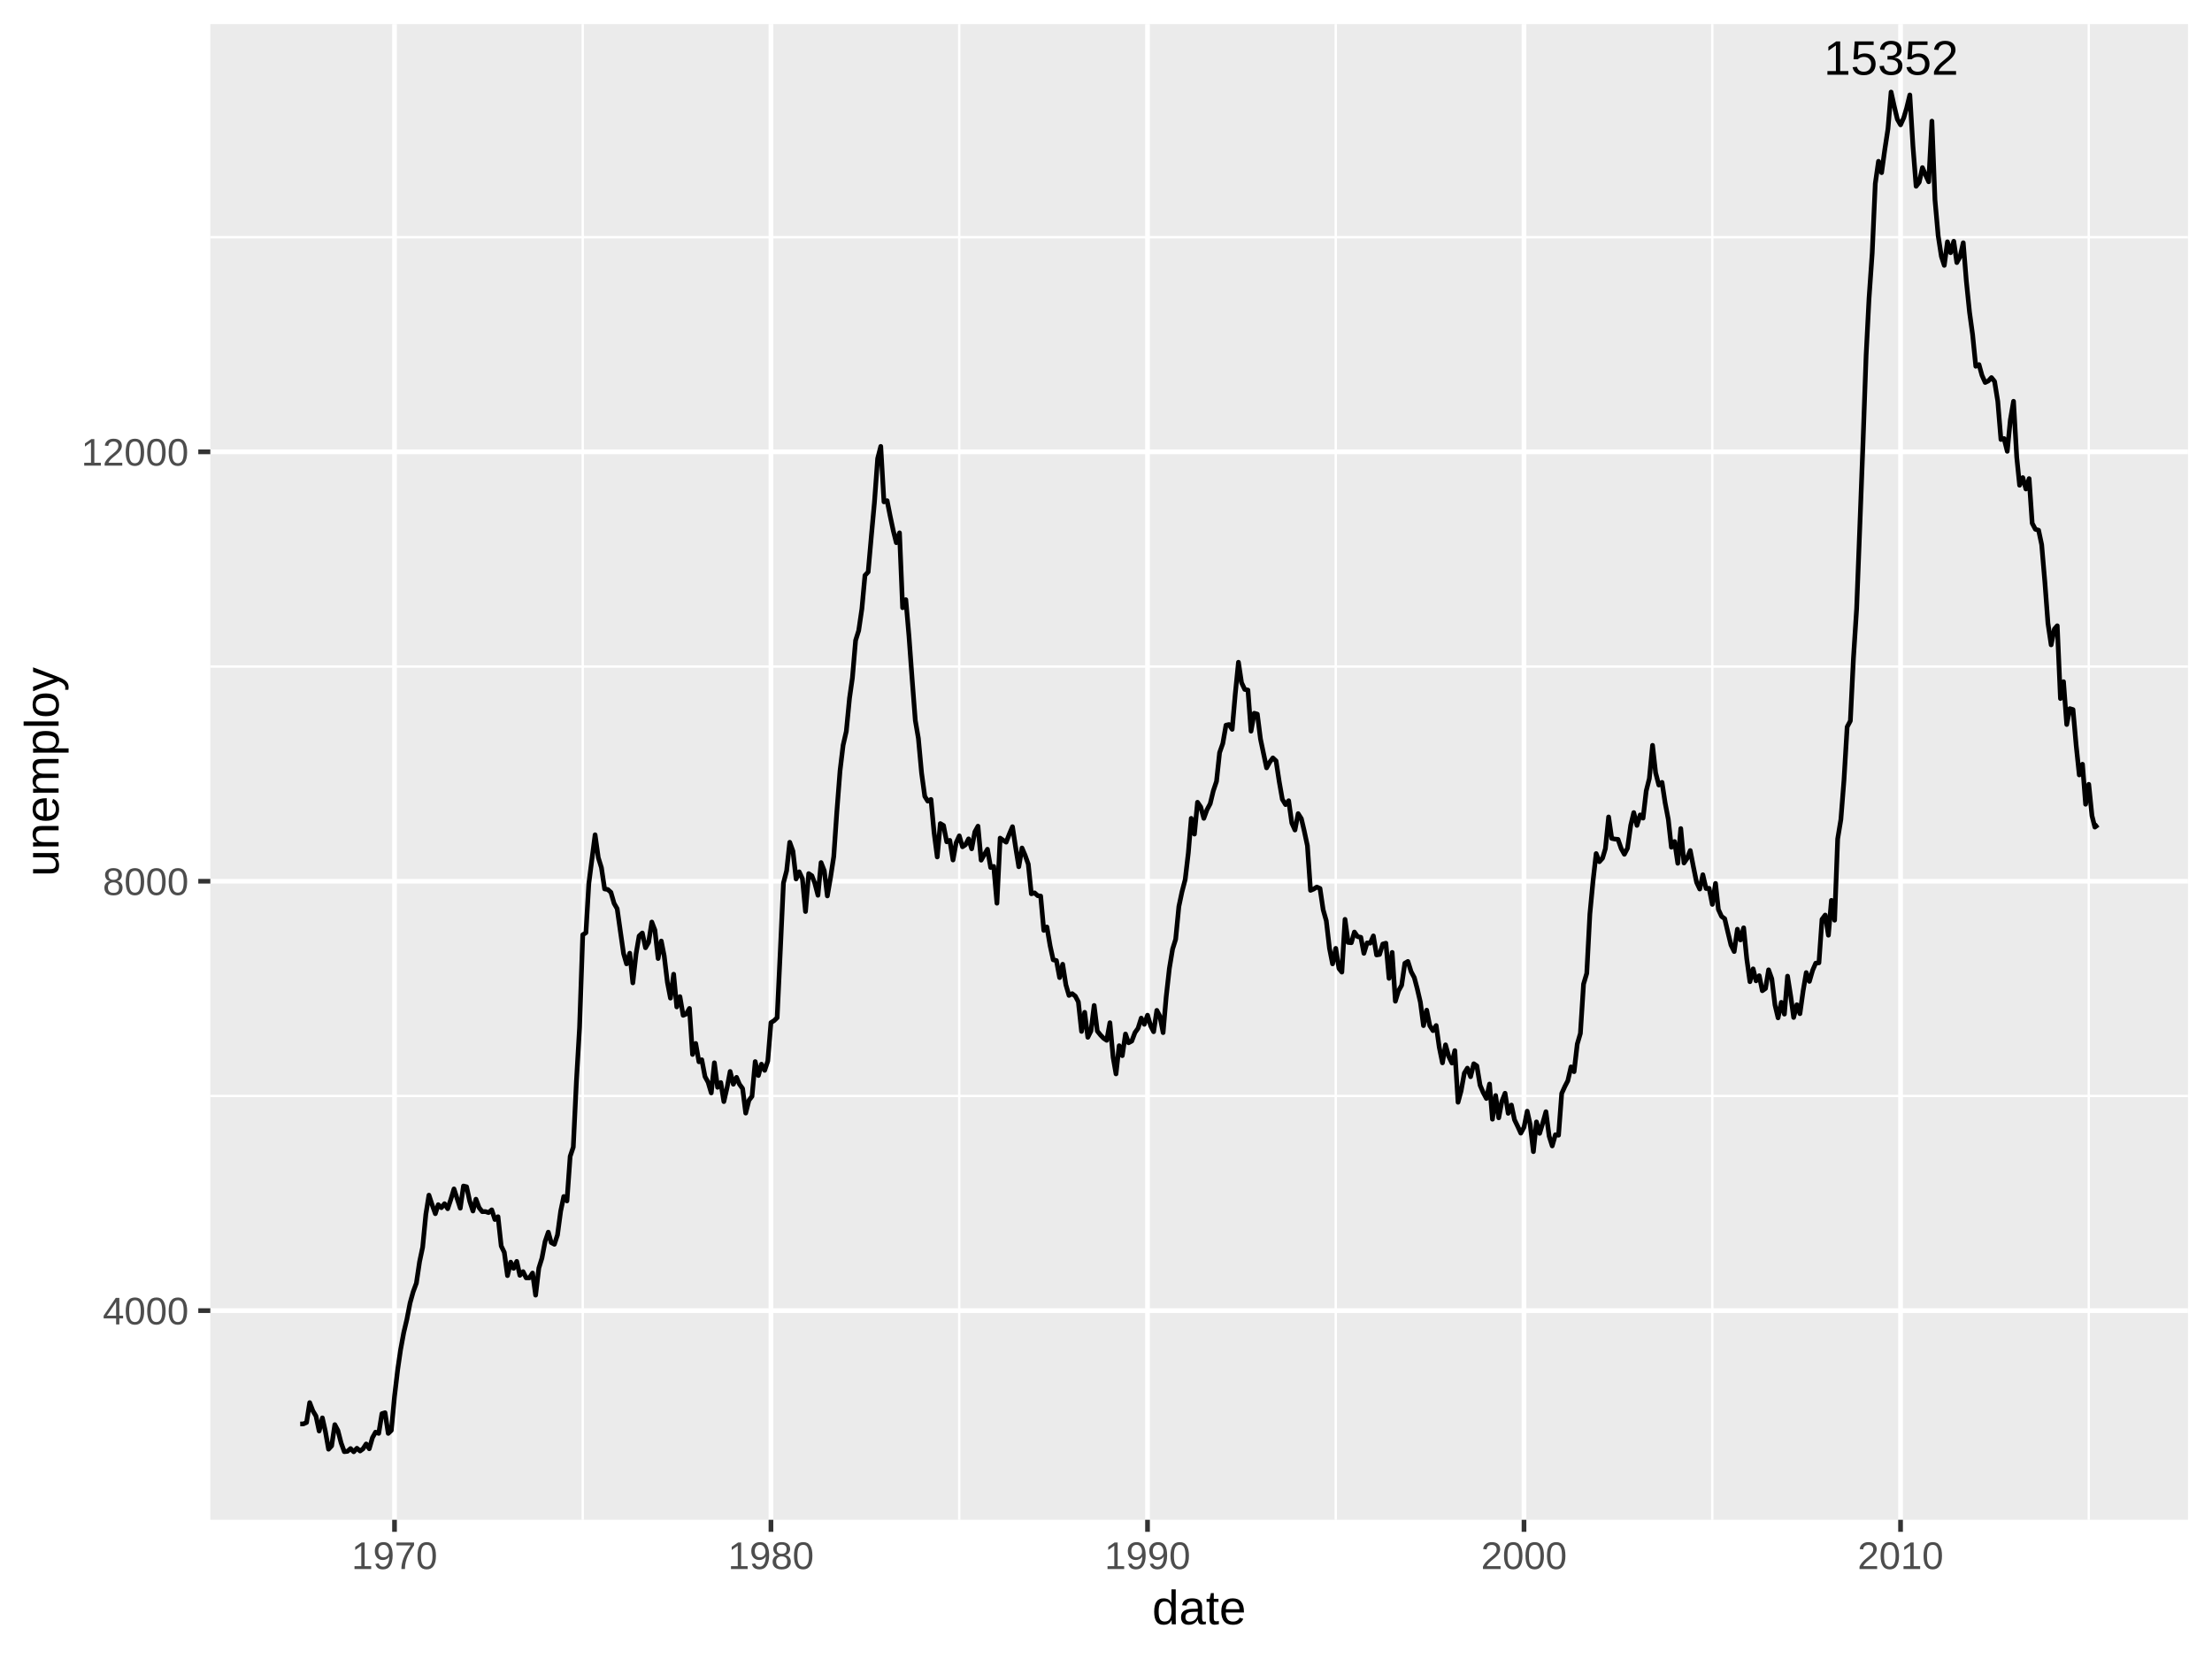
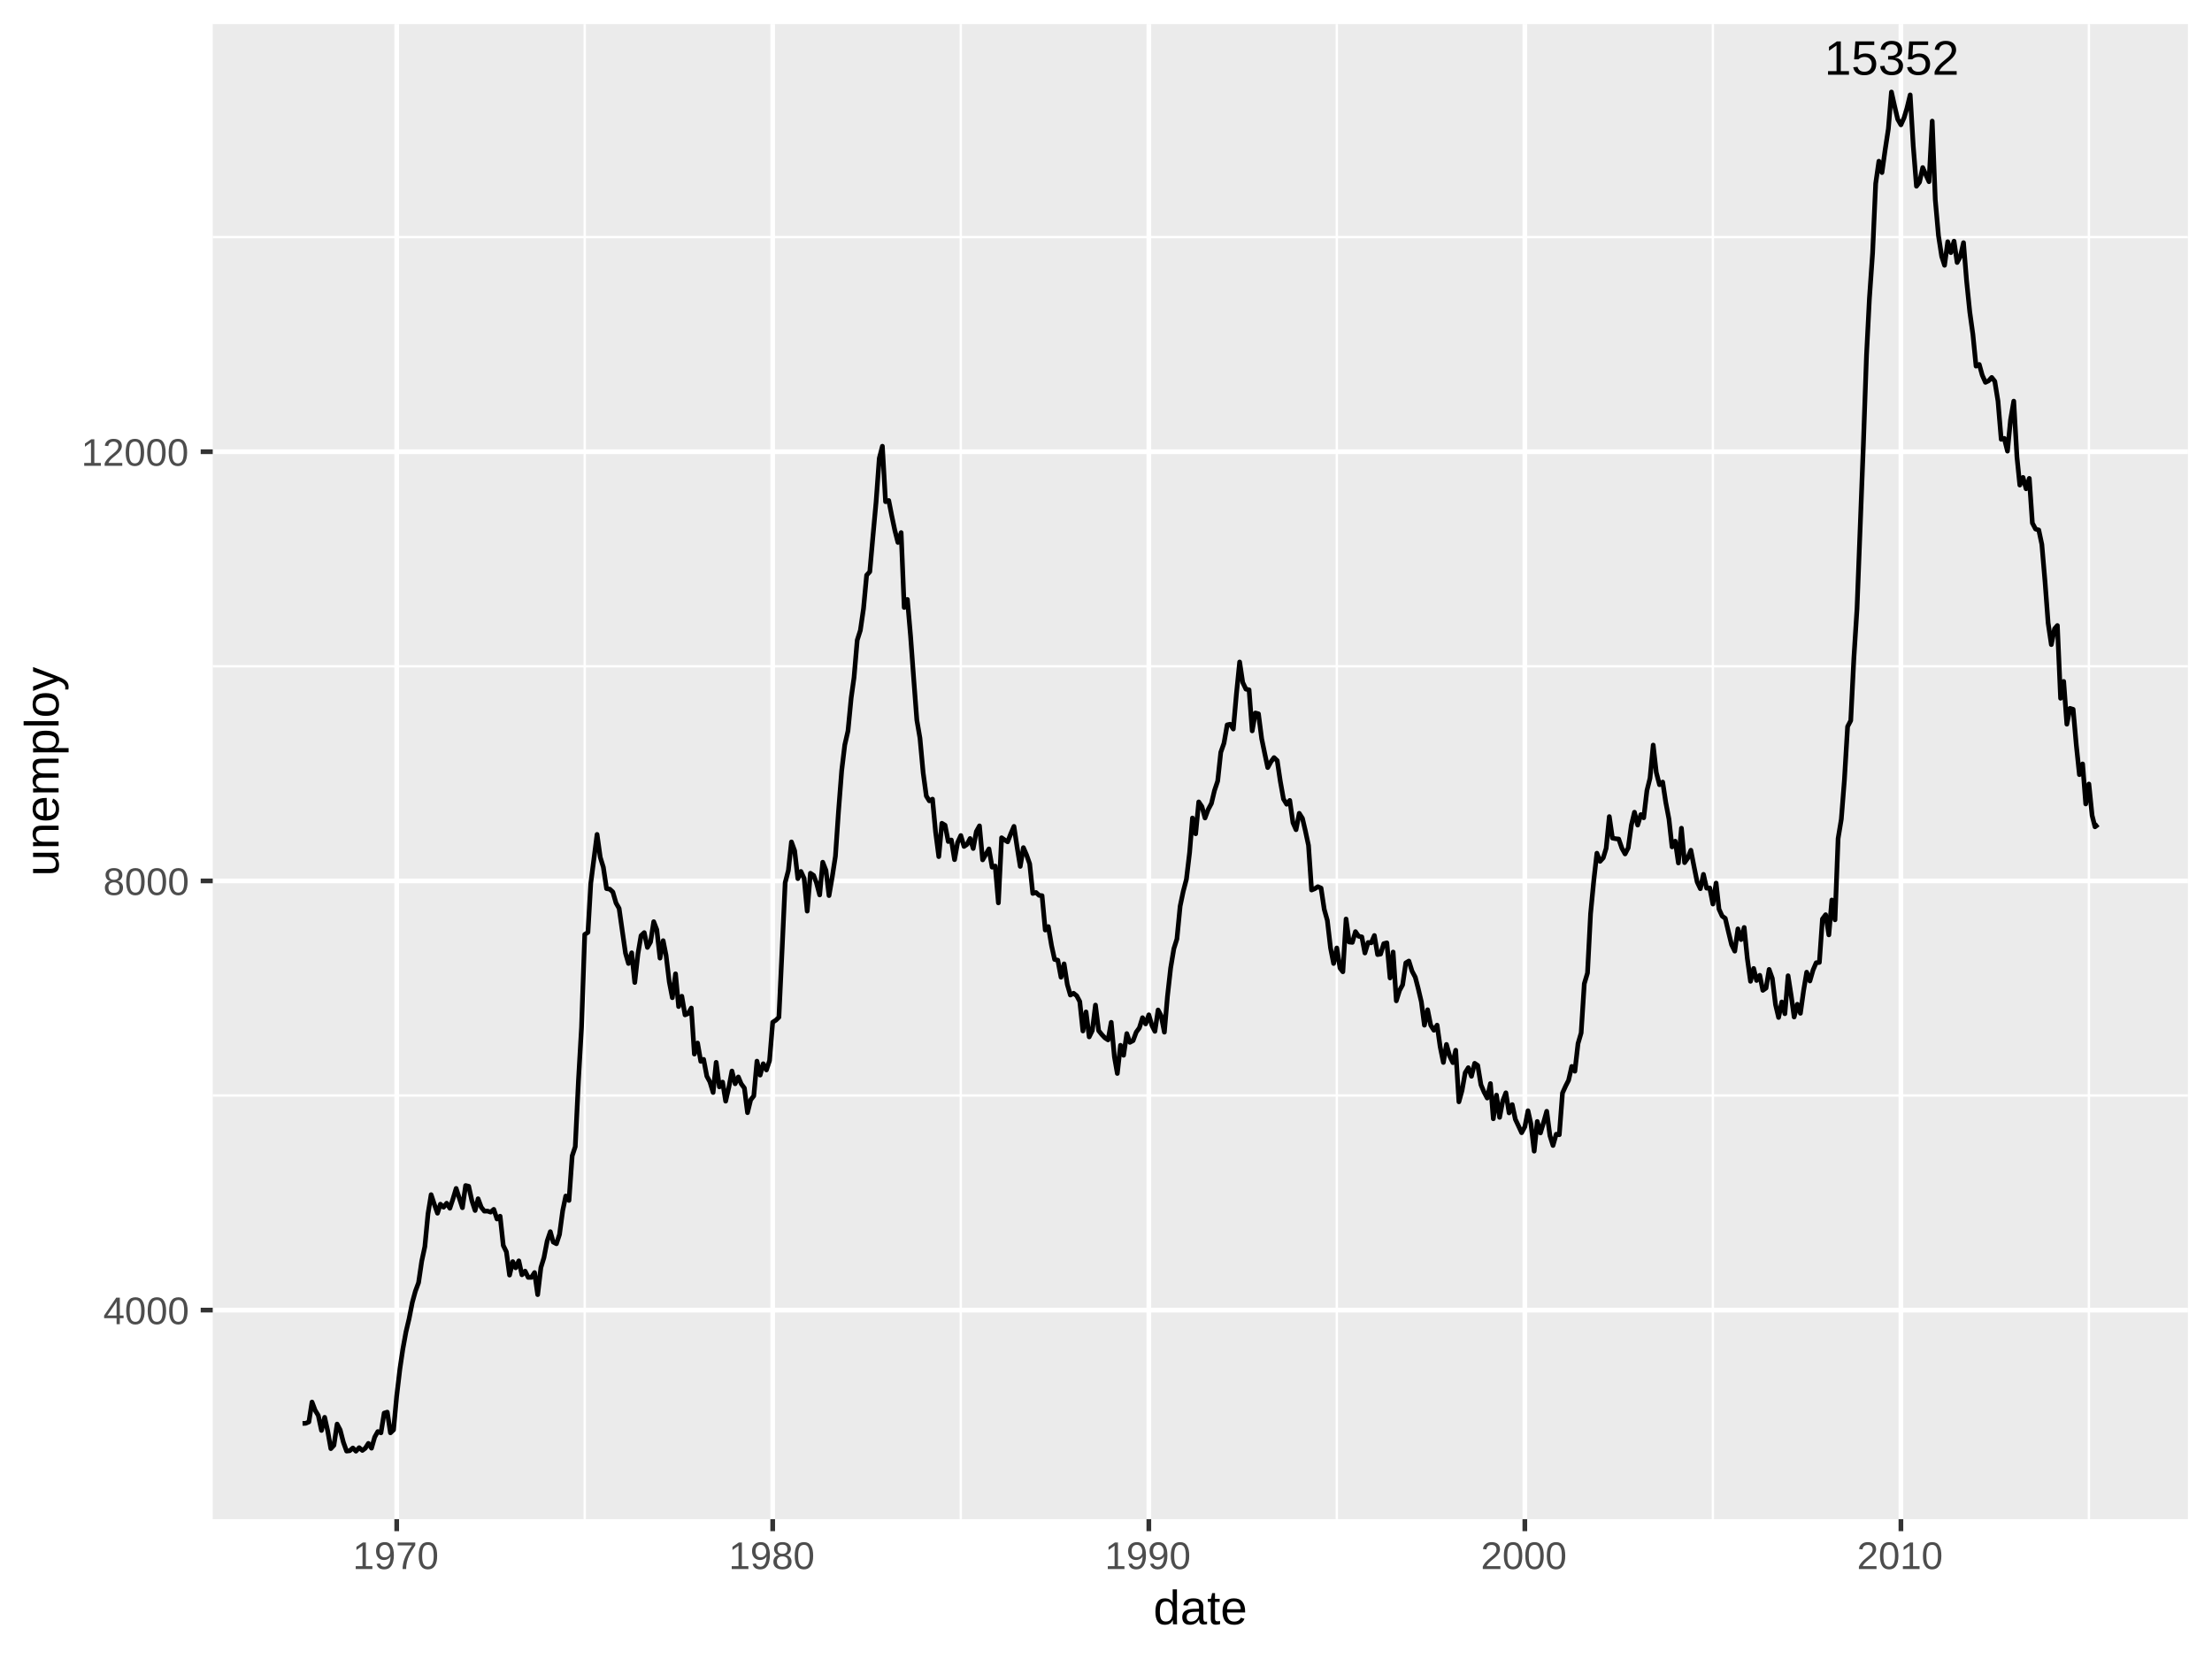
<svg xmlns="http://www.w3.org/2000/svg" viewBox="0 0 504.00 378.00">
  <defs>
    <style type="text/css">
    line, polyline, polygon, path, rect, circle {
      fill: none;
      stroke: #000000;
      stroke-linecap: round;
      stroke-linejoin: round;
      stroke-miterlimit: 10.00;
    }
  </style>
  </defs>
  <rect width="100%" height="100%" style="stroke: none; fill: none;" />
  <rect x="0.00" y="0.00" width="504.00" height="378.00" style="stroke-width: 1.07; stroke: #FFFFFF; fill: #FFFFFF;" />
  <defs>
-     <clipPath id="cpNDcuOTJ8NDk4LjUyfDM0Ni4yOHw1LjQ4">
-       <rect x="47.92" y="5.48" width="450.61" height="340.80" />
+     <clipPath id="cpNDguNDd8NDk4LjUyfDM0Ni4xNHw1LjQ4">
+       <rect x="48.47" y="5.48" width="450.05" height="340.66" />
    </clipPath>
  </defs>
-   <rect x="47.92" y="5.48" width="450.61" height="340.80" style="stroke-width: 1.07; stroke: none; fill: #EBEBEB;" clip-path="url(#cpNDcuOTJ8NDk4LjUyfDM0Ni4yOHw1LjQ4)" />
-   <polyline points="47.92,249.71 498.52,249.71 " style="stroke-width: 0.53; stroke: #FFFFFF; stroke-linecap: butt;" clip-path="url(#cpNDcuOTJ8NDk4LjUyfDM0Ni4yOHw1LjQ4)" />
-   <polyline points="47.92,151.87 498.52,151.87 " style="stroke-width: 0.53; stroke: #FFFFFF; stroke-linecap: butt;" clip-path="url(#cpNDcuOTJ8NDk4LjUyfDM0Ni4yOHw1LjQ4)" />
-   <polyline points="47.92,54.04 498.52,54.04 " style="stroke-width: 0.53; stroke: #FFFFFF; stroke-linecap: butt;" clip-path="url(#cpNDcuOTJ8NDk4LjUyfDM0Ni4yOHw1LjQ4)" />
-   <polyline points="132.78,346.28 132.78,5.48 " style="stroke-width: 0.53; stroke: #FFFFFF; stroke-linecap: butt;" clip-path="url(#cpNDcuOTJ8NDk4LjUyfDM0Ni4yOHw1LjQ4)" />
-   <polyline points="218.56,346.28 218.56,5.48 " style="stroke-width: 0.53; stroke: #FFFFFF; stroke-linecap: butt;" clip-path="url(#cpNDcuOTJ8NDk4LjUyfDM0Ni4yOHw1LjQ4)" />
-   <polyline points="304.35,346.28 304.35,5.48 " style="stroke-width: 0.53; stroke: #FFFFFF; stroke-linecap: butt;" clip-path="url(#cpNDcuOTJ8NDk4LjUyfDM0Ni4yOHw1LjQ4)" />
-   <polyline points="390.14,346.28 390.14,5.48 " style="stroke-width: 0.53; stroke: #FFFFFF; stroke-linecap: butt;" clip-path="url(#cpNDcuOTJ8NDk4LjUyfDM0Ni4yOHw1LjQ4)" />
-   <polyline points="475.92,346.28 475.92,5.48 " style="stroke-width: 0.53; stroke: #FFFFFF; stroke-linecap: butt;" clip-path="url(#cpNDcuOTJ8NDk4LjUyfDM0Ni4yOHw1LjQ4)" />
-   <polyline points="47.92,298.62 498.52,298.62 " style="stroke-width: 1.07; stroke: #FFFFFF; stroke-linecap: butt;" clip-path="url(#cpNDcuOTJ8NDk4LjUyfDM0Ni4yOHw1LjQ4)" />
-   <polyline points="47.92,200.79 498.52,200.79 " style="stroke-width: 1.07; stroke: #FFFFFF; stroke-linecap: butt;" clip-path="url(#cpNDcuOTJ8NDk4LjUyfDM0Ni4yOHw1LjQ4)" />
-   <polyline points="47.92,102.95 498.52,102.95 " style="stroke-width: 1.07; stroke: #FFFFFF; stroke-linecap: butt;" clip-path="url(#cpNDcuOTJ8NDk4LjUyfDM0Ni4yOHw1LjQ4)" />
-   <polyline points="89.89,346.28 89.89,5.48 " style="stroke-width: 1.07; stroke: #FFFFFF; stroke-linecap: butt;" clip-path="url(#cpNDcuOTJ8NDk4LjUyfDM0Ni4yOHw1LjQ4)" />
-   <polyline points="175.66,346.28 175.66,5.48 " style="stroke-width: 1.07; stroke: #FFFFFF; stroke-linecap: butt;" clip-path="url(#cpNDcuOTJ8NDk4LjUyfDM0Ni4yOHw1LjQ4)" />
-   <polyline points="261.46,346.28 261.46,5.48 " style="stroke-width: 1.07; stroke: #FFFFFF; stroke-linecap: butt;" clip-path="url(#cpNDcuOTJ8NDk4LjUyfDM0Ni4yOHw1LjQ4)" />
-   <polyline points="347.24,346.28 347.24,5.48 " style="stroke-width: 1.07; stroke: #FFFFFF; stroke-linecap: butt;" clip-path="url(#cpNDcuOTJ8NDk4LjUyfDM0Ni4yOHw1LjQ4)" />
-   <polyline points="433.04,346.28 433.04,5.48 " style="stroke-width: 1.07; stroke: #FFFFFF; stroke-linecap: butt;" clip-path="url(#cpNDcuOTJ8NDk4LjUyfDM0Ni4yOHw1LjQ4)" />
-   <polyline points="68.40,324.45 69.13,324.43 69.85,324.11 70.56,319.58 71.29,321.47 71.99,322.64 72.72,326.06 73.45,323.06 74.13,326.09 74.86,330.20 75.56,329.44 76.29,324.60 76.99,325.94 77.72,328.76 78.45,330.76 79.15,330.69 79.88,330.05 80.59,330.79 81.32,329.98 82.04,330.61 82.70,330.12 83.43,329.00 84.13,330.10 84.86,327.58 85.57,326.31 86.29,326.60 87.02,322.10 87.73,321.88 88.46,326.60 89.16,325.92 89.89,318.16 90.62,312.00 91.27,307.55 92.00,303.59 92.71,300.60 93.43,296.89 94.14,294.34 94.87,292.36 95.60,287.47 96.30,284.17 97.03,276.66 97.73,272.31 98.46,274.51 99.19,276.54 99.85,274.48 100.57,275.17 101.28,274.26 102.01,275.41 102.71,273.31 103.44,270.89 104.17,273.14 104.87,275.29 105.60,270.23 106.31,270.40 107.03,273.70 107.76,275.93 108.44,273.23 109.17,275.17 109.88,276.07 110.60,276.05 111.31,276.29 112.04,275.66 112.76,277.86 113.47,277.22 114.20,283.90 114.90,285.34 115.63,290.65 116.36,287.57 117.02,288.99 117.74,287.40 118.45,290.58 119.18,289.74 119.88,291.16 120.61,291.16 121.34,290.06 122.04,295.10 122.77,288.94 123.48,286.66 124.20,282.87 124.93,280.74 125.59,283.12 126.32,283.51 127.02,281.38 127.75,275.95 128.45,272.62 129.18,273.63 129.91,263.48 130.62,261.37 131.34,246.28 132.05,234.15 132.78,212.99 133.50,212.53 134.16,201.33 134.89,195.65 135.59,190.20 136.32,195.41 137.03,197.68 137.76,202.55 138.48,202.67 139.19,203.31 139.92,205.83 140.62,207.05 141.35,212.19 142.08,217.27 142.76,219.62 143.49,217.18 144.19,223.95 144.92,217.37 145.62,213.26 146.35,212.58 147.08,215.95 147.78,214.73 148.51,210.08 149.22,211.92 149.95,218.40 150.67,214.41 151.33,217.74 152.06,223.80 152.76,227.42 153.49,221.97 154.20,229.43 154.92,227.08 155.65,231.34 156.36,231.04 157.09,229.77 157.79,240.26 158.52,237.75 159.25,241.93 159.90,241.46 160.63,245.30 161.34,246.60 162.06,249.02 162.77,242.15 163.50,247.75 164.23,246.65 164.93,251.00 165.66,247.82 166.36,244.13 167.09,247.04 167.82,245.47 168.48,247.04 169.20,248.02 169.91,253.62 170.64,250.71 171.34,249.80 172.07,241.88 172.80,245.06 173.50,242.47 174.23,243.88 174.94,241.76 175.66,233.00 176.39,232.54 177.07,231.88 177.80,216.49 178.51,201.18 179.23,198.39 179.94,191.91 180.67,193.92 181.39,200.28 182.10,198.64 182.83,200.23 183.53,207.69 184.26,199.05 184.99,199.54 185.65,201.23 186.37,203.99 187.08,196.53 187.81,198.39 188.51,204.14 189.24,199.91 189.97,195.16 190.67,184.99 191.40,175.62 192.10,169.80 192.83,166.62 193.56,159.09 194.22,154.44 194.95,145.90 195.65,143.68 196.38,138.71 197.08,131.11 197.81,130.32 198.54,122.11 199.24,114.47 199.97,104.47 200.68,101.71 201.41,114.35 202.13,114.08 202.79,117.43 203.52,120.86 204.22,123.65 204.95,121.40 205.66,138.47 206.39,136.63 207.11,144.97 207.82,154.64 208.55,164.13 209.25,168.23 209.98,176.13 210.71,181.44 211.39,182.54 212.12,182.15 212.82,189.64 213.55,195.26 214.25,187.65 214.98,188.09 215.71,191.81 216.41,191.47 217.14,195.95 217.85,192.03 218.57,190.44 219.30,192.94 219.96,192.50 220.69,191.13 221.39,193.40 222.12,189.54 222.83,188.24 223.55,195.99 224.28,194.72 224.99,193.50 225.72,197.66 226.42,197.41 227.15,205.80 227.88,190.96 228.53,191.42 229.26,191.89 229.97,190.05 230.69,188.36 231.40,192.99 232.13,197.49 232.86,193.21 233.56,194.85 234.29,196.90 234.99,203.65 235.72,203.43 236.45,204.09 237.11,204.16 237.83,211.99 238.54,211.21 239.27,215.51 239.97,218.69 240.70,218.86 241.43,222.75 242.13,219.70 242.86,224.39 243.57,226.81 244.29,226.40 245.02,226.98 245.70,228.28 246.43,235.01 247.14,230.65 247.86,236.35 248.57,234.91 249.30,229.09 250.02,234.93 250.73,235.81 251.46,236.57 252.16,237.04 252.89,233.02 253.62,240.92 254.28,244.69 255.00,238.26 255.71,240.53 256.44,235.59 257.14,237.60 257.87,237.21 258.60,235.28 259.30,234.30 260.03,231.97 260.73,233.39 261.46,231.31 262.19,233.78 262.85,235.08 263.58,230.21 264.28,231.56 265.01,235.28 265.71,227.15 266.44,220.65 267.17,216.25 267.87,214.02 268.60,206.56 269.31,203.21 270.04,200.42 270.76,194.31 271.42,186.46 272.15,190.05 272.85,182.79 273.58,183.86 274.29,186.46 275.01,184.50 275.74,183.13 276.45,180.19 277.18,178.02 277.88,171.49 278.61,169.41 279.34,165.23 280.02,165.08 280.75,166.18 281.45,158.13 282.18,150.89 282.88,155.54 283.61,157.08 284.34,157.23 285.04,166.60 285.77,162.51 286.48,162.71 287.20,168.38 287.93,171.85 288.59,174.96 289.32,173.64 290.02,172.69 290.75,173.37 291.46,178.04 292.18,182.13 292.91,183.33 293.62,182.44 294.34,187.53 295.05,189.12 295.78,185.38 296.51,186.53 297.16,189.29 297.89,192.69 298.60,202.87 299.32,202.57 300.03,202.11 300.76,202.43 301.48,207.29 302.19,209.79 302.92,216.08 303.62,219.62 304.35,216.08 305.08,220.67 305.74,221.50 306.46,209.47 307.17,214.73 307.90,214.80 308.60,212.36 309.33,213.41 310.06,213.56 310.76,217.22 311.49,214.83 312.20,214.90 312.92,213.24 313.65,217.59 314.33,217.47 315.06,215.10 315.77,214.90 316.49,222.92 317.20,217.00 317.93,228.13 318.65,225.76 319.36,224.49 320.09,219.47 320.79,219.06 321.52,221.38 322.25,222.75 322.91,225.25 323.63,228.35 324.34,233.69 325.07,230.16 325.77,233.69 326.50,234.83 327.23,233.66 327.93,238.60 328.66,242.17 329.36,238.06 330.09,240.70 330.82,242.22 331.48,239.38 332.21,251.15 332.91,248.56 333.64,244.52 334.34,243.37 335.07,245.33 335.80,242.37 336.50,242.86 337.23,247.26 337.94,248.92 338.67,250.29 339.39,246.99 340.05,255.01 340.78,249.61 341.48,254.70 342.21,250.90 342.92,249.09 343.64,253.67 344.37,251.78 345.08,255.14 345.81,256.65 346.51,258.19 347.24,256.85 347.97,253.18 348.65,256.24 349.38,262.40 350.08,255.62 350.81,258.24 351.51,255.89 352.24,253.30 352.97,258.88 353.67,261.10 354.40,258.54 355.11,258.66 355.83,249.14 356.56,247.53 357.22,246.26 357.95,243.08 358.65,244.18 359.38,237.87 360.09,235.45 360.81,224.22 361.54,221.77 362.25,208.27 362.97,200.72 363.68,194.48 364.41,196.34 365.14,195.53 365.79,193.35 366.52,186.14 367.23,191.03 367.95,191.18 368.66,191.25 369.39,193.35 370.11,194.65 370.82,193.28 371.55,188.07 372.25,185.14 372.98,188.07 373.71,185.67 374.37,186.41 375.09,180.19 375.80,177.38 376.53,169.82 377.23,176.06 377.96,178.87 378.69,178.26 379.39,182.89 380.12,186.70 380.82,193.04 381.55,191.74 382.28,196.70 382.96,188.78 383.69,196.63 384.39,195.60 385.12,193.79 385.83,197.46 386.56,201.03 387.28,202.57 387.99,199.30 388.72,202.45 389.42,202.40 390.15,206.07 390.88,201.28 391.53,207.22 392.26,208.81 392.97,209.32 393.70,212.43 394.40,215.32 395.13,216.81 395.86,211.72 396.56,214.17 397.29,211.40 397.99,218.42 398.72,223.68 399.45,220.75 400.11,223.49 400.84,222.31 401.54,225.74 402.27,225.22 402.97,220.97 403.70,223.02 404.43,228.99 405.13,231.92 405.86,228.38 406.57,231.07 407.29,222.41 408.02,227.03 408.68,231.83 409.41,228.92 410.11,230.97 410.84,225.76 411.55,221.60 412.27,223.61 413.00,221.09 413.71,219.45 414.44,219.38 415.14,209.47 415.87,208.49 416.60,213.09 417.28,205.14 418.01,209.67 418.71,191.13 419.44,186.73 420.14,177.87 420.87,165.62 421.60,164.25 422.30,150.06 423.03,138.71 423.74,120.42 424.46,101.54 425.19,80.99 425.85,68.08 426.58,57.63 427.28,41.83 428.01,36.75 428.72,39.34 429.44,34.13 430.17,29.36 430.88,20.97 431.60,24.22 432.31,27.18 433.04,28.45 433.77,26.82 434.42,24.64 435.15,21.63 435.86,33.27 436.58,42.44 437.29,41.52 438.02,38.19 438.74,39.88 439.45,41.42 440.18,27.60 440.88,45.53 441.61,53.72 442.34,58.44 443.00,60.47 443.72,55.09 444.43,57.58 445.16,54.97 445.86,59.83 446.59,58.49 447.32,55.31 448.02,63.97 448.75,71.11 449.45,76.22 450.18,83.46 450.91,83.07 451.59,85.52 452.32,87.15 453.02,86.81 453.75,86.03 454.46,86.91 455.19,91.43 455.91,100.14 456.62,99.92 457.35,102.83 458.05,95.67 458.78,91.43 459.51,104.18 460.16,110.56 460.89,108.82 461.60,111.42 462.33,109.05 463.03,119.22 463.76,120.59 464.49,120.81 465.19,124.09 465.92,132.62 466.62,141.99 467.35,146.93 468.08,143.34 468.74,142.58 469.47,159.16 470.17,155.32 470.90,165.08 471.60,161.46 472.33,161.68 473.06,169.92 473.76,176.57 474.49,174.13 475.20,183.25 475.92,178.70 476.65,185.87 477.31,188.46 478.04,187.92 " style="stroke-width: 1.07; stroke-linecap: butt;" clip-path="url(#cpNDcuOTJ8NDk4LjUyfDM0Ni4yOHw1LjQ4)" />
-   <g clip-path="url(#cpNDcuOTJ8NDk4LjUyfDM0Ni4yOHw1LjQ4)">
-     <text x="415.53" y="17.02" style="font-size: 11.04px; font-family: Arial;" textLength="30.70px" lengthAdjust="spacingAndGlyphs">15352</text>
+   <rect x="48.47" y="5.48" width="450.05" height="340.66" style="stroke-width: 1.07; stroke: none; fill: #EBEBEB;" clip-path="url(#cpNDguNDd8NDk4LjUyfDM0Ni4xNHw1LjQ4)" />
+   <polyline points="48.47,249.61 498.52,249.61 " style="stroke-width: 0.53; stroke: #FFFFFF; stroke-linecap: butt;" clip-path="url(#cpNDguNDd8NDk4LjUyfDM0Ni4xNHw1LjQ4)" />
+   <polyline points="48.47,151.81 498.52,151.81 " style="stroke-width: 0.53; stroke: #FFFFFF; stroke-linecap: butt;" clip-path="url(#cpNDguNDd8NDk4LjUyfDM0Ni4xNHw1LjQ4)" />
+   <polyline points="48.47,54.02 498.52,54.02 " style="stroke-width: 0.53; stroke: #FFFFFF; stroke-linecap: butt;" clip-path="url(#cpNDguNDd8NDk4LjUyfDM0Ni4xNHw1LjQ4)" />
+   <polyline points="133.23,346.14 133.23,5.48 " style="stroke-width: 0.53; stroke: #FFFFFF; stroke-linecap: butt;" clip-path="url(#cpNDguNDd8NDk4LjUyfDM0Ni4xNHw1LjQ4)" />
+   <polyline points="218.91,346.14 218.91,5.48 " style="stroke-width: 0.53; stroke: #FFFFFF; stroke-linecap: butt;" clip-path="url(#cpNDguNDd8NDk4LjUyfDM0Ni4xNHw1LjQ4)" />
+   <polyline points="304.59,346.14 304.59,5.48 " style="stroke-width: 0.53; stroke: #FFFFFF; stroke-linecap: butt;" clip-path="url(#cpNDguNDd8NDk4LjUyfDM0Ni4xNHw1LjQ4)" />
+   <polyline points="390.27,346.14 390.27,5.48 " style="stroke-width: 0.53; stroke: #FFFFFF; stroke-linecap: butt;" clip-path="url(#cpNDguNDd8NDk4LjUyfDM0Ni4xNHw1LjQ4)" />
+   <polyline points="475.95,346.14 475.95,5.48 " style="stroke-width: 0.53; stroke: #FFFFFF; stroke-linecap: butt;" clip-path="url(#cpNDguNDd8NDk4LjUyfDM0Ni4xNHw1LjQ4)" />
+   <polyline points="48.47,298.50 498.52,298.50 " style="stroke-width: 1.07; stroke: #FFFFFF; stroke-linecap: butt;" clip-path="url(#cpNDguNDd8NDk4LjUyfDM0Ni4xNHw1LjQ4)" />
+   <polyline points="48.47,200.71 498.52,200.71 " style="stroke-width: 1.07; stroke: #FFFFFF; stroke-linecap: butt;" clip-path="url(#cpNDguNDd8NDk4LjUyfDM0Ni4xNHw1LjQ4)" />
+   <polyline points="48.47,102.92 498.52,102.92 " style="stroke-width: 1.07; stroke: #FFFFFF; stroke-linecap: butt;" clip-path="url(#cpNDguNDd8NDk4LjUyfDM0Ni4xNHw1LjQ4)" />
+   <polyline points="90.39,346.14 90.39,5.48 " style="stroke-width: 1.07; stroke: #FFFFFF; stroke-linecap: butt;" clip-path="url(#cpNDguNDd8NDk4LjUyfDM0Ni4xNHw1LjQ4)" />
+   <polyline points="176.06,346.14 176.06,5.48 " style="stroke-width: 1.07; stroke: #FFFFFF; stroke-linecap: butt;" clip-path="url(#cpNDguNDd8NDk4LjUyfDM0Ni4xNHw1LjQ4)" />
+   <polyline points="261.76,346.14 261.76,5.48 " style="stroke-width: 1.07; stroke: #FFFFFF; stroke-linecap: butt;" clip-path="url(#cpNDguNDd8NDk4LjUyfDM0Ni4xNHw1LjQ4)" />
+   <polyline points="347.43,346.14 347.43,5.48 " style="stroke-width: 1.07; stroke: #FFFFFF; stroke-linecap: butt;" clip-path="url(#cpNDguNDd8NDk4LjUyfDM0Ni4xNHw1LjQ4)" />
+   <polyline points="433.12,346.14 433.12,5.48 " style="stroke-width: 1.07; stroke: #FFFFFF; stroke-linecap: butt;" clip-path="url(#cpNDguNDd8NDk4LjUyfDM0Ni4xNHw1LjQ4)" />
+   <polyline points="68.93,324.32 69.66,324.30 70.38,323.98 71.09,319.45 71.81,321.34 72.52,322.51 73.25,325.93 73.97,322.93 74.65,325.96 75.38,330.07 76.08,329.31 76.81,324.47 77.51,325.81 78.24,328.62 78.97,330.63 79.67,330.55 80.40,329.92 81.10,330.65 81.83,329.85 82.56,330.48 83.22,329.99 83.94,328.87 84.65,329.97 85.37,327.45 86.08,326.18 86.80,326.47 87.53,321.97 88.24,321.75 88.96,326.47 89.67,325.79 90.39,318.04 91.12,311.88 91.78,307.43 92.50,303.47 93.21,300.48 93.94,296.77 94.64,294.22 95.37,292.24 96.09,287.35 96.80,284.05 97.52,276.55 98.23,272.20 98.96,274.40 99.68,276.43 100.34,274.37 101.07,275.06 101.77,274.15 102.50,275.30 103.20,273.20 103.93,270.78 104.66,273.03 105.36,275.18 106.09,270.12 106.79,270.29 107.52,273.59 108.25,275.81 108.93,273.13 109.65,275.06 110.36,275.96 111.08,275.94 111.79,276.18 112.51,275.55 113.24,277.75 113.95,277.11 114.67,283.78 115.38,285.23 116.10,290.53 116.83,287.45 117.49,288.87 118.21,287.28 118.92,290.46 119.65,289.63 120.35,291.05 121.08,291.05 121.80,289.95 122.51,294.98 123.24,288.82 123.94,286.55 124.67,282.76 125.39,280.63 126.05,283.00 126.78,283.39 127.48,281.27 128.21,275.84 128.91,272.51 129.64,273.52 130.37,263.37 131.07,261.27 131.80,246.18 132.50,234.06 133.23,212.91 133.96,212.44 134.61,201.25 135.34,195.57 136.04,190.12 136.77,195.33 137.47,197.60 138.20,202.47 138.93,202.59 139.63,203.23 140.36,205.75 141.06,206.97 141.79,212.10 142.52,217.19 143.20,219.53 143.93,217.09 144.63,223.86 145.36,217.28 146.06,213.18 146.79,212.49 147.51,215.87 148.22,214.64 148.95,210.00 149.65,211.83 150.38,218.31 151.10,214.33 151.76,217.65 152.49,223.71 153.19,227.33 153.92,221.88 154.62,229.34 155.35,226.99 156.08,231.24 156.78,230.95 157.51,229.68 158.21,240.17 158.94,237.65 159.67,241.83 160.32,241.37 161.05,245.21 161.75,246.50 162.48,248.92 163.18,242.05 163.91,247.65 164.64,246.55 165.34,250.90 166.07,247.72 166.77,244.03 167.50,246.94 168.23,245.38 168.88,246.94 169.61,247.92 170.32,253.52 171.04,250.61 171.75,249.70 172.47,241.78 173.20,244.96 173.90,242.37 174.63,243.79 175.34,241.66 176.06,232.91 176.79,232.44 177.47,231.78 178.20,216.40 178.90,201.10 179.63,198.31 180.33,191.83 181.06,193.84 181.79,200.20 182.49,198.56 183.22,200.15 183.92,207.60 184.65,198.97 185.38,199.46 186.03,201.15 186.76,203.91 187.46,196.45 188.19,198.31 188.89,204.06 189.62,199.83 190.35,195.09 191.05,184.92 191.78,175.55 192.48,169.73 193.21,166.55 193.94,159.02 194.59,154.38 195.32,145.85 196.03,143.62 196.75,138.66 197.46,131.06 198.18,130.27 198.91,122.06 199.61,114.43 200.34,104.43 201.05,101.67 201.77,114.31 202.50,114.04 203.16,117.39 203.88,120.81 204.59,123.60 205.32,121.35 206.02,138.41 206.75,136.58 207.47,144.92 208.18,154.57 208.90,164.06 209.61,168.17 210.34,176.06 211.06,181.37 211.74,182.47 212.47,182.08 213.17,189.56 213.90,195.18 214.60,187.58 215.33,188.02 216.06,191.74 216.76,191.39 217.49,195.87 218.19,191.96 218.92,190.37 219.65,192.86 220.31,192.42 221.03,191.05 221.74,193.33 222.46,189.46 223.17,188.17 223.89,195.92 224.62,194.65 225.33,193.42 226.05,197.58 226.76,197.33 227.48,205.72 228.21,190.88 228.87,191.35 229.59,191.81 230.30,189.98 231.03,188.29 231.73,192.91 232.46,197.41 233.18,193.13 233.89,194.77 234.61,196.82 235.32,203.57 236.05,203.35 236.77,204.01 237.43,204.08 238.16,211.91 238.86,211.12 239.59,215.43 240.29,218.61 241.02,218.78 241.75,222.66 242.45,219.61 243.18,224.30 243.88,226.72 244.61,226.31 245.33,226.89 246.02,228.19 246.74,234.91 247.45,230.56 248.17,236.26 248.88,234.81 249.60,229.00 250.33,234.84 251.04,235.72 251.76,236.48 252.47,236.94 253.19,232.93 253.92,240.83 254.58,244.59 255.30,238.16 256.01,240.44 256.74,235.50 257.44,237.50 258.17,237.11 258.89,235.18 259.60,234.20 260.32,231.88 261.03,233.30 261.76,231.22 262.48,233.69 263.14,234.99 263.87,230.12 264.57,231.47 265.30,235.18 266.00,227.06 266.73,220.56 267.46,216.16 268.16,213.94 268.89,206.48 269.59,203.13 270.32,200.34 271.05,194.23 271.70,186.38 272.43,189.98 273.13,182.71 273.86,183.79 274.56,186.38 275.29,184.43 276.02,183.06 276.72,180.12 277.45,177.95 278.15,171.42 278.88,169.34 279.61,165.16 280.29,165.01 281.01,166.11 281.72,158.07 282.45,150.83 283.15,155.48 283.88,157.02 284.60,157.17 285.31,166.53 286.03,162.45 286.74,162.64 287.47,168.31 288.19,171.79 288.85,174.89 289.58,173.57 290.28,172.62 291.01,173.30 291.71,177.97 292.44,182.05 293.17,183.25 293.87,182.37 294.60,187.46 295.30,189.05 296.03,185.31 296.76,186.46 297.41,189.22 298.14,192.62 298.84,202.79 299.57,202.49 300.27,202.03 301.00,202.35 301.73,207.21 302.43,209.71 303.16,215.99 303.86,219.53 304.59,215.99 305.32,220.59 305.97,221.42 306.70,209.39 307.41,214.64 308.13,214.72 308.84,212.27 309.56,213.32 310.29,213.47 310.99,217.14 311.72,214.74 312.43,214.82 313.15,213.15 313.88,217.50 314.56,217.38 315.29,215.01 315.99,214.82 316.72,222.83 317.42,216.92 318.15,228.04 318.88,225.67 319.58,224.40 320.31,219.39 321.01,218.97 321.74,221.29 322.47,222.66 323.12,225.16 323.85,228.26 324.55,233.59 325.28,230.07 325.98,233.59 326.71,234.74 327.44,233.57 328.14,238.51 328.87,242.08 329.57,237.97 330.30,240.61 331.03,242.12 331.68,239.29 332.41,251.05 333.12,248.46 333.84,244.42 334.55,243.27 335.27,245.23 336.00,242.27 336.70,242.76 337.43,247.16 338.14,248.82 338.86,250.19 339.59,246.89 340.25,254.91 340.97,249.51 341.68,254.59 342.41,250.80 343.11,248.99 343.84,253.57 344.56,251.68 345.27,255.03 345.99,256.55 346.70,258.09 347.43,256.74 348.15,253.08 348.83,256.13 349.56,262.29 350.26,255.52 350.99,258.14 351.69,255.79 352.42,253.20 353.15,258.77 353.85,261.00 354.58,258.43 355.28,258.55 356.01,249.04 356.74,247.43 357.39,246.16 358.12,242.98 358.83,244.08 359.55,237.77 360.26,235.35 360.98,224.13 361.71,221.69 362.41,208.19 363.14,200.64 363.85,194.40 364.57,196.26 365.30,195.45 365.96,193.28 366.68,186.06 367.39,190.95 368.12,191.10 368.82,191.17 369.55,193.28 370.27,194.57 370.98,193.20 371.70,188.00 372.41,185.06 373.14,188.00 373.86,185.60 374.52,186.33 375.25,180.12 375.95,177.31 376.68,169.76 377.38,175.99 378.11,178.80 378.84,178.19 379.54,182.81 380.27,186.63 380.97,192.96 381.70,191.66 382.42,196.63 383.11,188.70 383.83,196.55 384.54,195.53 385.26,193.72 385.97,197.38 386.69,200.95 387.42,202.49 388.13,199.22 388.85,202.37 389.56,202.32 390.28,205.99 391.01,201.20 391.67,207.14 392.39,208.73 393.10,209.24 393.83,212.35 394.53,215.23 395.26,216.72 395.98,211.64 396.69,214.08 397.41,211.32 398.12,218.34 398.85,223.59 399.57,220.66 400.23,223.40 400.96,222.22 401.66,225.65 402.39,225.13 403.09,220.88 403.82,222.93 404.55,228.90 405.25,231.83 405.98,228.29 406.68,230.98 407.41,222.32 408.13,226.94 408.79,231.73 409.52,228.82 410.22,230.88 410.95,225.67 411.65,221.51 412.38,223.52 413.11,221.00 413.81,219.36 414.54,219.29 415.24,209.39 415.97,208.41 416.70,213.01 417.38,205.06 418.10,209.58 418.81,191.05 419.54,186.65 420.24,177.80 420.97,165.55 421.69,164.18 422.40,150.00 423.12,138.66 423.83,120.37 424.56,101.50 425.28,80.96 425.94,68.05 426.67,57.61 427.37,41.82 428.10,36.73 428.80,39.32 429.53,34.12 430.26,29.35 430.96,20.96 431.69,24.22 432.39,27.17 433.12,28.45 433.85,26.81 434.50,24.63 435.23,21.62 435.93,33.26 436.66,42.43 437.36,41.50 438.09,38.18 438.82,39.86 439.52,41.40 440.25,27.59 440.95,45.51 441.68,53.70 442.41,58.42 443.06,60.45 443.79,55.07 444.50,57.56 445.22,54.95 445.93,59.81 446.65,58.47 447.38,55.29 448.08,63.94 448.81,71.08 449.52,76.19 450.24,83.43 450.97,83.04 451.65,85.48 452.38,87.12 453.08,86.78 453.81,86.00 454.51,86.88 455.24,91.40 455.97,100.10 456.67,99.88 457.40,102.79 458.10,95.63 458.83,91.40 459.56,104.14 460.21,110.52 460.94,108.78 461.64,111.37 462.37,109.00 463.07,119.17 463.80,120.54 464.53,120.76 465.23,124.04 465.96,132.57 466.66,141.93 467.39,146.87 468.12,143.28 468.77,142.52 469.50,159.10 470.21,155.26 470.93,165.01 471.64,161.40 472.36,161.62 473.09,169.85 473.79,176.50 474.52,174.06 475.23,183.18 475.95,178.63 476.68,185.80 477.34,188.39 478.06,187.85 " style="stroke-width: 1.07; stroke-linecap: butt;" clip-path="url(#cpNDguNDd8NDk4LjUyfDM0Ni4xNHw1LjQ4)" />
+   <g clip-path="url(#cpNDguNDd8NDk4LjUyfDM0Ni4xNHw1LjQ4)">
+     <text x="415.67" y="17.03" style="font-size: 11.04px; font-family: Arial;" textLength="30.59px" lengthAdjust="spacingAndGlyphs">15352</text>
  </g>
  <defs>
    <clipPath id="cpMC4wMHw1MDQuMDB8Mzc4LjAwfDAuMDA=">
      <rect x="0.00" y="0.00" width="504.00" height="378.00" />
    </clipPath>
  </defs>
  <g clip-path="url(#cpMC4wMHw1MDQuMDB8Mzc4LjAwfDAuMDA=)">
-     <text x="23.41" y="301.77" style="font-size: 8.80px; fill: #4D4D4D; font-family: Arial;" textLength="19.58px" lengthAdjust="spacingAndGlyphs">4000</text>
+     <text x="23.52" y="301.72" style="font-size: 8.80px; fill: #4D4D4D; font-family: Arial;" textLength="20.02px" lengthAdjust="spacingAndGlyphs">4000</text>
  </g>
  <g clip-path="url(#cpMC4wMHw1MDQuMDB8Mzc4LjAwfDAuMDA=)">
-     <text x="23.41" y="203.94" style="font-size: 8.80px; fill: #4D4D4D; font-family: Arial;" textLength="19.58px" lengthAdjust="spacingAndGlyphs">8000</text>
+     <text x="23.52" y="203.93" style="font-size: 8.80px; fill: #4D4D4D; font-family: Arial;" textLength="20.02px" lengthAdjust="spacingAndGlyphs">8000</text>
  </g>
  <g clip-path="url(#cpMC4wMHw1MDQuMDB8Mzc4LjAwfDAuMDA=)">
-     <text x="18.51" y="106.10" style="font-size: 8.80px; fill: #4D4D4D; font-family: Arial;" textLength="24.47px" lengthAdjust="spacingAndGlyphs">12000</text>
+     <text x="18.51" y="106.13" style="font-size: 8.80px; fill: #4D4D4D; font-family: Arial;" textLength="25.03px" lengthAdjust="spacingAndGlyphs">12000</text>
  </g>
-   <polyline points="45.18,298.62 47.92,298.62 " style="stroke-width: 1.07; stroke: #333333; stroke-linecap: butt;" clip-path="url(#cpMC4wMHw1MDQuMDB8Mzc4LjAwfDAuMDA=)" />
-   <polyline points="45.18,200.79 47.92,200.79 " style="stroke-width: 1.07; stroke: #333333; stroke-linecap: butt;" clip-path="url(#cpMC4wMHw1MDQuMDB8Mzc4LjAwfDAuMDA=)" />
-   <polyline points="45.18,102.95 47.92,102.95 " style="stroke-width: 1.07; stroke: #333333; stroke-linecap: butt;" clip-path="url(#cpMC4wMHw1MDQuMDB8Mzc4LjAwfDAuMDA=)" />
-   <polyline points="89.89,349.02 89.89,346.28 " style="stroke-width: 1.07; stroke: #333333; stroke-linecap: butt;" clip-path="url(#cpMC4wMHw1MDQuMDB8Mzc4LjAwfDAuMDA=)" />
-   <polyline points="175.66,349.02 175.66,346.28 " style="stroke-width: 1.07; stroke: #333333; stroke-linecap: butt;" clip-path="url(#cpMC4wMHw1MDQuMDB8Mzc4LjAwfDAuMDA=)" />
-   <polyline points="261.46,349.02 261.46,346.28 " style="stroke-width: 1.07; stroke: #333333; stroke-linecap: butt;" clip-path="url(#cpMC4wMHw1MDQuMDB8Mzc4LjAwfDAuMDA=)" />
-   <polyline points="347.24,349.02 347.24,346.28 " style="stroke-width: 1.07; stroke: #333333; stroke-linecap: butt;" clip-path="url(#cpMC4wMHw1MDQuMDB8Mzc4LjAwfDAuMDA=)" />
-   <polyline points="433.04,349.02 433.04,346.28 " style="stroke-width: 1.07; stroke: #333333; stroke-linecap: butt;" clip-path="url(#cpMC4wMHw1MDQuMDB8Mzc4LjAwfDAuMDA=)" />
+   <polyline points="45.73,298.50 48.47,298.50 " style="stroke-width: 1.07; stroke: #333333; stroke-linecap: butt;" clip-path="url(#cpMC4wMHw1MDQuMDB8Mzc4LjAwfDAuMDA=)" />
+   <polyline points="45.73,200.71 48.47,200.71 " style="stroke-width: 1.07; stroke: #333333; stroke-linecap: butt;" clip-path="url(#cpMC4wMHw1MDQuMDB8Mzc4LjAwfDAuMDA=)" />
+   <polyline points="45.73,102.92 48.47,102.92 " style="stroke-width: 1.07; stroke: #333333; stroke-linecap: butt;" clip-path="url(#cpMC4wMHw1MDQuMDB8Mzc4LjAwfDAuMDA=)" />
+   <polyline points="90.39,348.88 90.39,346.14 " style="stroke-width: 1.07; stroke: #333333; stroke-linecap: butt;" clip-path="url(#cpMC4wMHw1MDQuMDB8Mzc4LjAwfDAuMDA=)" />
+   <polyline points="176.06,348.88 176.06,346.14 " style="stroke-width: 1.07; stroke: #333333; stroke-linecap: butt;" clip-path="url(#cpMC4wMHw1MDQuMDB8Mzc4LjAwfDAuMDA=)" />
+   <polyline points="261.76,348.88 261.76,346.14 " style="stroke-width: 1.07; stroke: #333333; stroke-linecap: butt;" clip-path="url(#cpMC4wMHw1MDQuMDB8Mzc4LjAwfDAuMDA=)" />
+   <polyline points="347.43,348.88 347.43,346.14 " style="stroke-width: 1.07; stroke: #333333; stroke-linecap: butt;" clip-path="url(#cpMC4wMHw1MDQuMDB8Mzc4LjAwfDAuMDA=)" />
+   <polyline points="433.12,348.88 433.12,346.14 " style="stroke-width: 1.07; stroke: #333333; stroke-linecap: butt;" clip-path="url(#cpMC4wMHw1MDQuMDB8Mzc4LjAwfDAuMDA=)" />
  <g clip-path="url(#cpMC4wMHw1MDQuMDB8Mzc4LjAwfDAuMDA=)">
-     <text x="80.10" y="357.51" style="font-size: 8.80px; fill: #4D4D4D; font-family: Arial;" textLength="19.58px" lengthAdjust="spacingAndGlyphs">1970</text>
+     <text x="80.38" y="357.51" style="font-size: 8.80px; fill: #4D4D4D; font-family: Arial;" textLength="20.02px" lengthAdjust="spacingAndGlyphs">1970</text>
  </g>
  <g clip-path="url(#cpMC4wMHw1MDQuMDB8Mzc4LjAwfDAuMDA=)">
-     <text x="165.88" y="357.51" style="font-size: 8.80px; fill: #4D4D4D; font-family: Arial;" textLength="19.58px" lengthAdjust="spacingAndGlyphs">1980</text>
+     <text x="166.05" y="357.51" style="font-size: 8.80px; fill: #4D4D4D; font-family: Arial;" textLength="20.02px" lengthAdjust="spacingAndGlyphs">1980</text>
  </g>
  <g clip-path="url(#cpMC4wMHw1MDQuMDB8Mzc4LjAwfDAuMDA=)">
-     <text x="251.67" y="357.51" style="font-size: 8.80px; fill: #4D4D4D; font-family: Arial;" textLength="19.58px" lengthAdjust="spacingAndGlyphs">1990</text>
+     <text x="251.74" y="357.51" style="font-size: 8.80px; fill: #4D4D4D; font-family: Arial;" textLength="20.02px" lengthAdjust="spacingAndGlyphs">1990</text>
  </g>
  <g clip-path="url(#cpMC4wMHw1MDQuMDB8Mzc4LjAwfDAuMDA=)">
-     <text x="337.45" y="357.51" style="font-size: 8.80px; fill: #4D4D4D; font-family: Arial;" textLength="19.58px" lengthAdjust="spacingAndGlyphs">2000</text>
+     <text x="337.41" y="357.51" style="font-size: 8.80px; fill: #4D4D4D; font-family: Arial;" textLength="20.02px" lengthAdjust="spacingAndGlyphs">2000</text>
  </g>
  <g clip-path="url(#cpMC4wMHw1MDQuMDB8Mzc4LjAwfDAuMDA=)">
-     <text x="423.25" y="357.51" style="font-size: 8.80px; fill: #4D4D4D; font-family: Arial;" textLength="19.58px" lengthAdjust="spacingAndGlyphs">2010</text>
+     <text x="423.11" y="357.51" style="font-size: 8.80px; fill: #4D4D4D; font-family: Arial;" textLength="20.02px" lengthAdjust="spacingAndGlyphs">2010</text>
  </g>
  <g clip-path="url(#cpMC4wMHw1MDQuMDB8Mzc4LjAwfDAuMDA=)">
-     <text x="262.51" y="370.10" style="font-size: 11.00px; font-family: Arial;" textLength="21.41px" lengthAdjust="spacingAndGlyphs">date</text>
+     <text x="262.79" y="370.10" style="font-size: 11.00px; font-family: Arial;" textLength="21.41px" lengthAdjust="spacingAndGlyphs">date</text>
  </g>
  <g clip-path="url(#cpMC4wMHw1MDQuMDB8Mzc4LjAwfDAuMDA=)">
-     <text transform="translate(13.35,199.73) rotate(-90)" style="font-size: 11.00px; font-family: Arial;" textLength="47.70px" lengthAdjust="spacingAndGlyphs">unemploy</text>
+     <text transform="translate(13.35,199.66) rotate(-90)" style="font-size: 11.00px; font-family: Arial;" textLength="47.70px" lengthAdjust="spacingAndGlyphs">unemploy</text>
  </g>
</svg>
